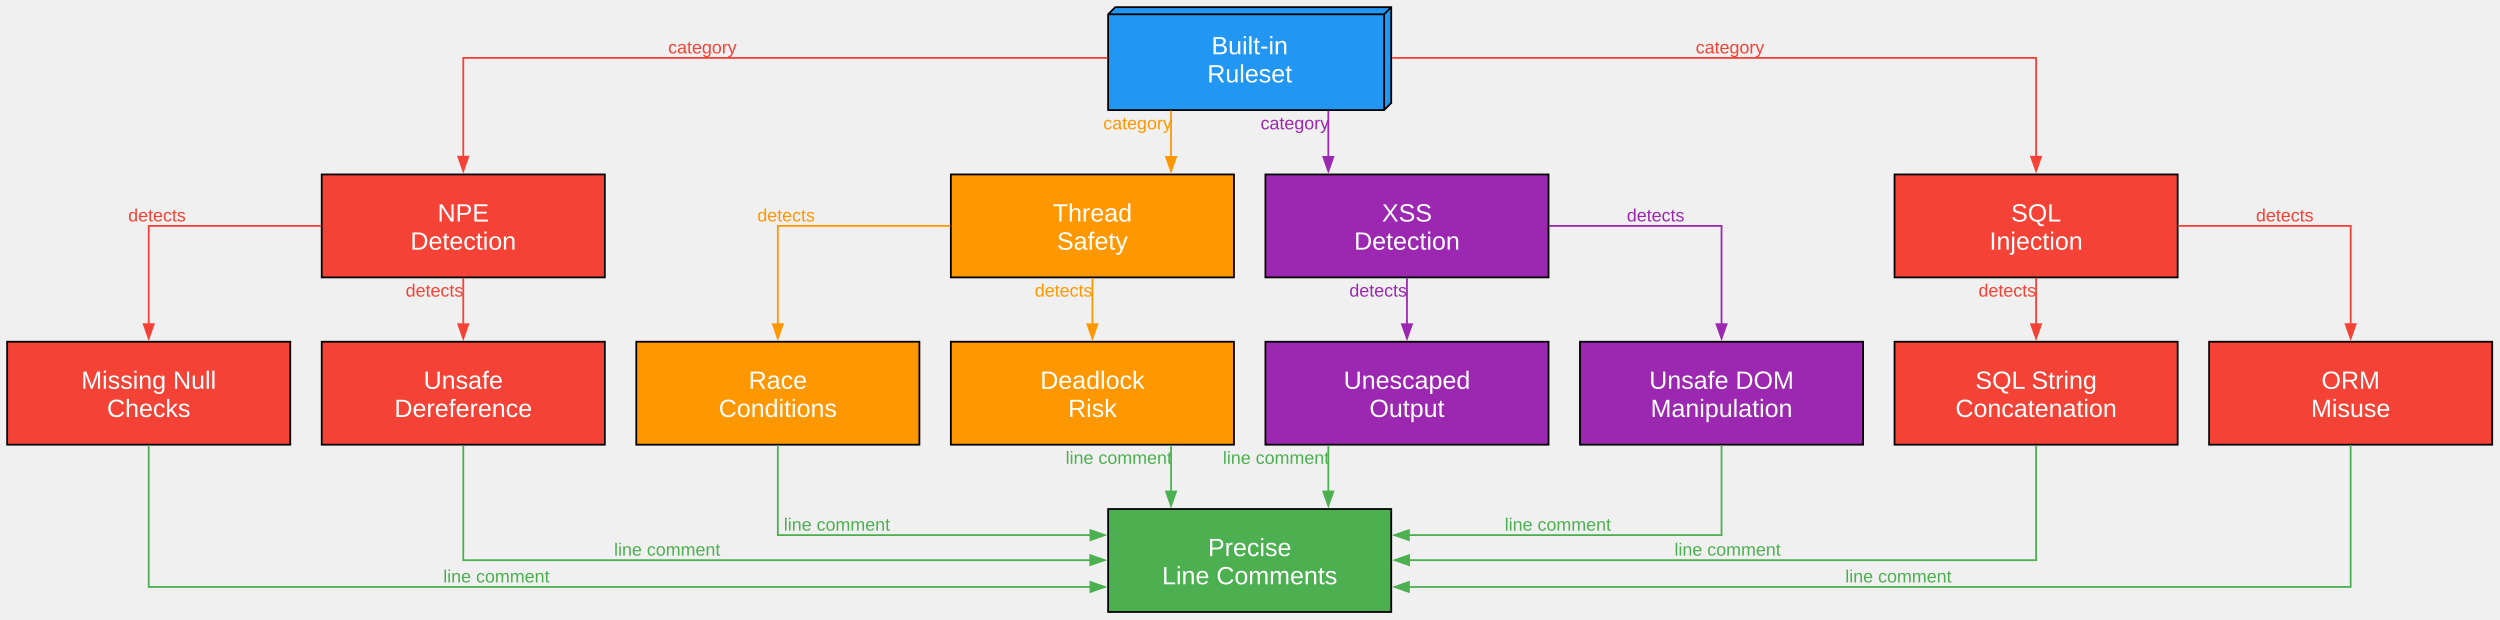
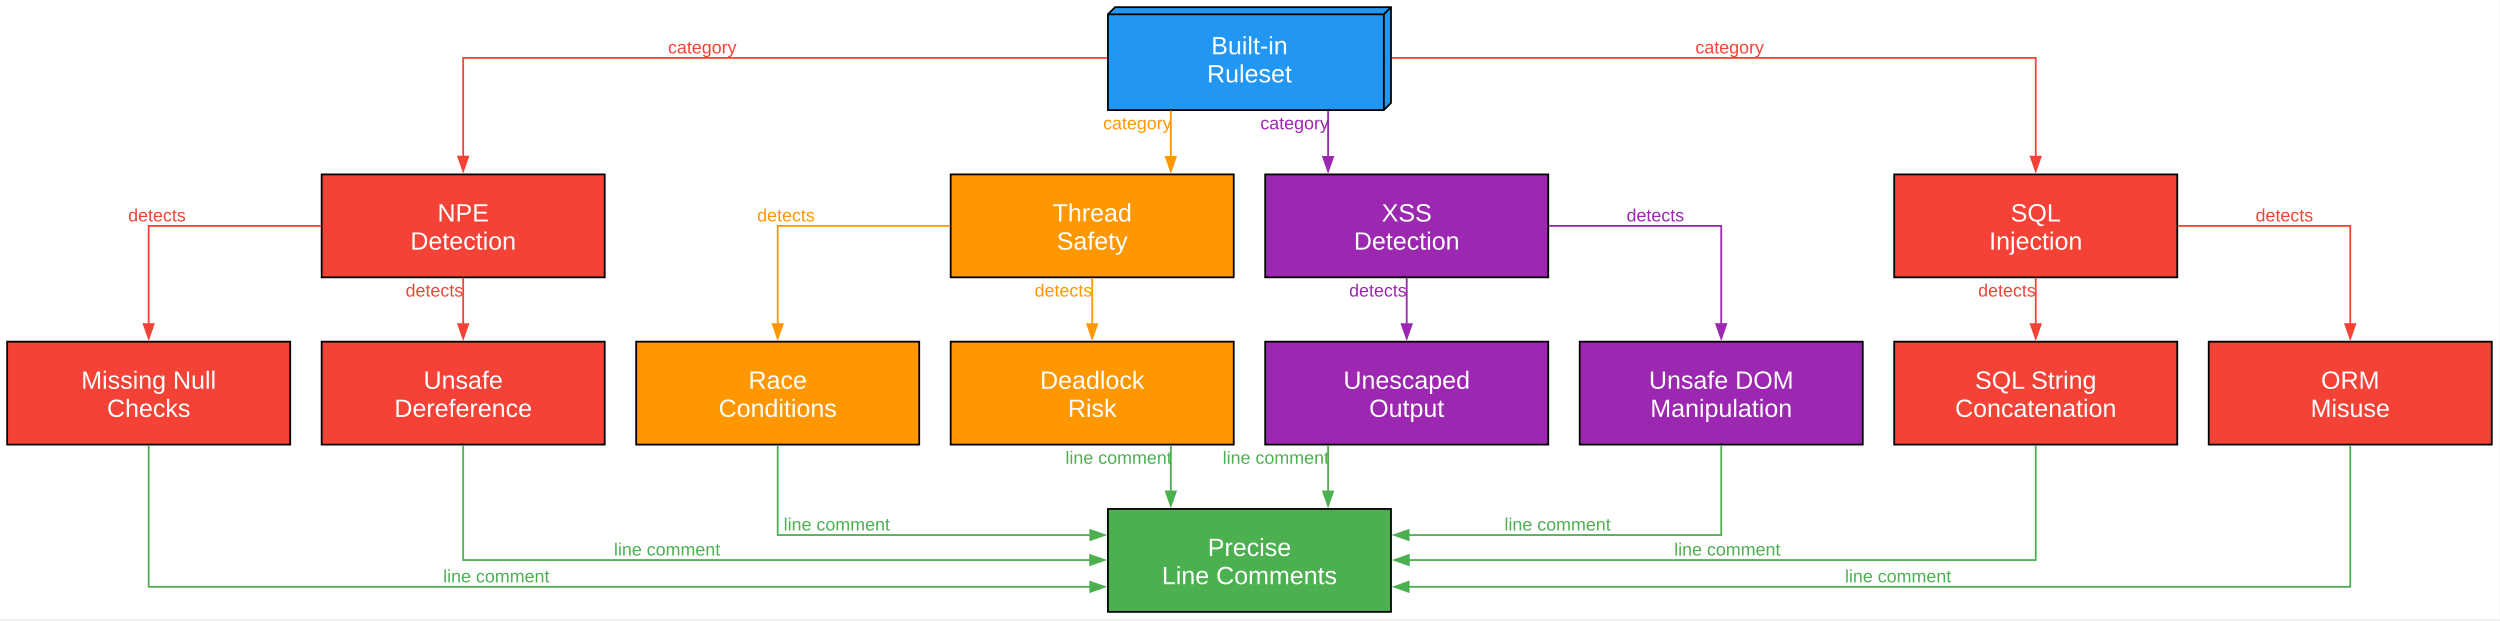
- <svg xmlns="http://www.w3.org/2000/svg" viewBox="0 0 1865 462" style="width: 100%; height: auto;">
-   <g id="graph0" class="graph" transform="scale(1.33333 1.33333) rotate(0) translate(4 342.4)">
+ <svg xmlns="http://www.w3.org/2000/svg" width="1399pt" height="347pt" viewBox="0.00 0.00 1399.00 347.00">
+   <g id="graph0" class="graph" transform="scale(1 1) rotate(0) translate(4 342.4)">
+     <polygon fill="white" stroke="none" points="-4,4 -4,-342.4 1394.75,-342.4 1394.75,4 -4,4" />
    <g id="node1" class="node">
      <polygon fill="#2196f3" stroke="black" points="774.4,-338.4 620,-338.4 616,-334.4 616,-280.8 770.4,-280.8 774.4,-284.8 774.4,-338.4" />
      <polyline fill="none" stroke="black" points="770.4,-334.4 616,-334.4" />
      <polyline fill="none" stroke="black" points="770.4,-334.4 770.4,-280.8" />
      <polyline fill="none" stroke="black" points="770.4,-334.4 774.4,-338.4" />
      <text text-anchor="middle" x="695.2" y="-312.05" font-family="Arial, Helvetica, sans-serif" font-size="14.00" fill="white" xml:space="preserve">Built-in</text>
      <text text-anchor="middle" x="695.2" y="-296.3" font-family="Arial, Helvetica, sans-serif" font-size="14.00" fill="white" xml:space="preserve">Ruleset</text>
    </g>
    <g id="node2" class="node">
      <polygon fill="#f44336" stroke="black" points="334.4,-244.8 176,-244.8 176,-187.2 334.4,-187.2 334.4,-244.8" />
      <text text-anchor="middle" x="255.2" y="-218.45" font-family="Arial, Helvetica, sans-serif" font-size="14.00" fill="white" xml:space="preserve">NPE</text>
      <text text-anchor="middle" x="255.2" y="-202.7" font-family="Arial, Helvetica, sans-serif" font-size="14.00" fill="white" xml:space="preserve">Detection</text>
    </g>
    <g id="edge1" class="edge">
      <path fill="none" stroke="#f44336" d="M615.52,-310C488.72,-310 255.2,-310 255.2,-310 255.2,-310 255.2,-254.74 255.2,-254.74" />
      <polygon fill="#f44336" stroke="#f44336" points="258,-254.74 255.2,-246.74 252.4,-254.74 258,-254.74" />
      <text text-anchor="middle" x="388.98" y="-312.5" font-family="Arial, Helvetica, sans-serif" font-size="10.00" fill="#f44336" xml:space="preserve">category</text>
    </g>
    <g id="node3" class="node">
      <polygon fill="#ff9800" stroke="black" points="686.4,-244.8 528,-244.8 528,-187.2 686.4,-187.2 686.4,-244.8" />
      <text text-anchor="middle" x="607.2" y="-218.45" font-family="Arial, Helvetica, sans-serif" font-size="14.00" fill="white" xml:space="preserve">Thread</text>
      <text text-anchor="middle" x="607.2" y="-202.7" font-family="Arial, Helvetica, sans-serif" font-size="14.00" fill="white" xml:space="preserve">Safety</text>
    </g>
    <g id="edge2" class="edge">
      <path fill="none" stroke="#ff9800" d="M651.2,-280.5C651.2,-280.5 651.2,-254.6 651.2,-254.6" />
      <polygon fill="#ff9800" stroke="#ff9800" points="654,-254.6 651.2,-246.6 648.4,-254.6 654,-254.6" />
      <text text-anchor="middle" x="632.45" y="-270.05" font-family="Arial, Helvetica, sans-serif" font-size="10.00" fill="#ff9800" xml:space="preserve">category</text>
    </g>
    <g id="node4" class="node">
      <polygon fill="#9c27b0" stroke="black" points="862.4,-244.8 704,-244.8 704,-187.2 862.4,-187.2 862.4,-244.8" />
      <text text-anchor="middle" x="783.2" y="-218.45" font-family="Arial, Helvetica, sans-serif" font-size="14.00" fill="white" xml:space="preserve">XSS</text>
      <text text-anchor="middle" x="783.2" y="-202.7" font-family="Arial, Helvetica, sans-serif" font-size="14.00" fill="white" xml:space="preserve">Detection</text>
    </g>
    <g id="edge3" class="edge">
      <path fill="none" stroke="#9c27b0" d="M739.2,-280.5C739.2,-280.5 739.2,-254.6 739.2,-254.6" />
      <polygon fill="#9c27b0" stroke="#9c27b0" points="742,-254.6 739.2,-246.6 736.4,-254.6 742,-254.6" />
      <text text-anchor="middle" x="720.45" y="-270.05" font-family="Arial, Helvetica, sans-serif" font-size="10.00" fill="#9c27b0" xml:space="preserve">category</text>
    </g>
    <g id="node5" class="node">
      <polygon fill="#f44336" stroke="black" points="1214.4,-244.8 1056,-244.8 1056,-187.2 1214.4,-187.2 1214.4,-244.8" />
      <text text-anchor="middle" x="1135.2" y="-218.45" font-family="Arial, Helvetica, sans-serif" font-size="14.00" fill="white" xml:space="preserve">SQL</text>
      <text text-anchor="middle" x="1135.2" y="-202.7" font-family="Arial, Helvetica, sans-serif" font-size="14.00" fill="white" xml:space="preserve">Injection</text>
    </g>
    <g id="edge4" class="edge">
      <path fill="none" stroke="#f44336" d="M774.88,-310C901.68,-310 1135.2,-310 1135.2,-310 1135.2,-310 1135.2,-254.74 1135.2,-254.74" />
      <polygon fill="#f44336" stroke="#f44336" points="1138,-254.74 1135.2,-246.74 1132.4,-254.74 1138,-254.74" />
      <text text-anchor="middle" x="963.92" y="-312.5" font-family="Arial, Helvetica, sans-serif" font-size="10.00" fill="#f44336" xml:space="preserve">category</text>
    </g>
    <g id="node6" class="node">
      <polygon fill="#f44336" stroke="black" points="158.4,-151.2 0,-151.2 0,-93.6 158.4,-93.6 158.4,-151.2" />
      <text text-anchor="middle" x="79.2" y="-124.85" font-family="Arial, Helvetica, sans-serif" font-size="14.00" fill="white" xml:space="preserve">Missing Null</text>
      <text text-anchor="middle" x="79.2" y="-109.1" font-family="Arial, Helvetica, sans-serif" font-size="14.00" fill="white" xml:space="preserve">Checks</text>
    </g>
    <g id="edge5" class="edge">
      <path fill="none" stroke="#f44336" d="M175.7,-216C129.05,-216 79.2,-216 79.2,-216 79.2,-216 79.2,-161.02 79.2,-161.02" />
      <polygon fill="#f44336" stroke="#f44336" points="82,-161.02 79.2,-153.02 76.4,-161.02 82,-161.02" />
      <text text-anchor="middle" x="83.83" y="-218.5" font-family="Arial, Helvetica, sans-serif" font-size="10.00" fill="#f44336" xml:space="preserve">detects</text>
    </g>
    <g id="node7" class="node">
      <polygon fill="#f44336" stroke="black" points="334.4,-151.2 176,-151.2 176,-93.6 334.4,-93.6 334.4,-151.2" />
      <text text-anchor="middle" x="255.2" y="-124.85" font-family="Arial, Helvetica, sans-serif" font-size="14.00" fill="white" xml:space="preserve">Unsafe</text>
      <text text-anchor="middle" x="255.2" y="-109.1" font-family="Arial, Helvetica, sans-serif" font-size="14.00" fill="white" xml:space="preserve">Dereference</text>
    </g>
    <g id="edge6" class="edge">
      <path fill="none" stroke="#f44336" d="M255.2,-186.9C255.2,-186.9 255.2,-161 255.2,-161" />
      <polygon fill="#f44336" stroke="#f44336" points="258,-161 255.2,-153 252.4,-161 258,-161" />
      <text text-anchor="middle" x="239.08" y="-176.45" font-family="Arial, Helvetica, sans-serif" font-size="10.00" fill="#f44336" xml:space="preserve">detects</text>
    </g>
    <g id="node8" class="node">
      <polygon fill="#ff9800" stroke="black" points="510.4,-151.2 352,-151.2 352,-93.6 510.4,-93.6 510.4,-151.2" />
      <text text-anchor="middle" x="431.2" y="-124.85" font-family="Arial, Helvetica, sans-serif" font-size="14.00" fill="white" xml:space="preserve">Race</text>
      <text text-anchor="middle" x="431.2" y="-109.1" font-family="Arial, Helvetica, sans-serif" font-size="14.00" fill="white" xml:space="preserve">Conditions</text>
    </g>
    <g id="edge7" class="edge">
      <path fill="none" stroke="#ff9800" d="M527.7,-216C481.05,-216 431.2,-216 431.2,-216 431.2,-216 431.2,-161.02 431.2,-161.02" />
      <polygon fill="#ff9800" stroke="#ff9800" points="434,-161.02 431.2,-153.02 428.4,-161.02 434,-161.02" />
      <text text-anchor="middle" x="435.83" y="-218.5" font-family="Arial, Helvetica, sans-serif" font-size="10.00" fill="#ff9800" xml:space="preserve">detects</text>
    </g>
    <g id="node9" class="node">
      <polygon fill="#ff9800" stroke="black" points="686.4,-151.2 528,-151.2 528,-93.6 686.4,-93.6 686.4,-151.2" />
      <text text-anchor="middle" x="607.2" y="-124.85" font-family="Arial, Helvetica, sans-serif" font-size="14.00" fill="white" xml:space="preserve">Deadlock</text>
      <text text-anchor="middle" x="607.2" y="-109.1" font-family="Arial, Helvetica, sans-serif" font-size="14.00" fill="white" xml:space="preserve">Risk</text>
    </g>
    <g id="edge8" class="edge">
      <path fill="none" stroke="#ff9800" d="M607.2,-186.9C607.2,-186.9 607.2,-161 607.2,-161" />
      <polygon fill="#ff9800" stroke="#ff9800" points="610,-161 607.2,-153 604.4,-161 610,-161" />
      <text text-anchor="middle" x="591.08" y="-176.45" font-family="Arial, Helvetica, sans-serif" font-size="10.00" fill="#ff9800" xml:space="preserve">detects</text>
    </g>
    <g id="node10" class="node">
      <polygon fill="#9c27b0" stroke="black" points="862.4,-151.2 704,-151.2 704,-93.6 862.4,-93.6 862.4,-151.2" />
      <text text-anchor="middle" x="783.2" y="-124.85" font-family="Arial, Helvetica, sans-serif" font-size="14.00" fill="white" xml:space="preserve">Unescaped</text>
      <text text-anchor="middle" x="783.2" y="-109.1" font-family="Arial, Helvetica, sans-serif" font-size="14.00" fill="white" xml:space="preserve">Output</text>
    </g>
    <g id="edge9" class="edge">
      <path fill="none" stroke="#9c27b0" d="M783.2,-186.9C783.2,-186.9 783.2,-161 783.2,-161" />
      <polygon fill="#9c27b0" stroke="#9c27b0" points="786,-161 783.2,-153 780.4,-161 786,-161" />
      <text text-anchor="middle" x="767.08" y="-176.45" font-family="Arial, Helvetica, sans-serif" font-size="10.00" fill="#9c27b0" xml:space="preserve">detects</text>
    </g>
    <g id="node11" class="node">
      <polygon fill="#9c27b0" stroke="black" points="1038.4,-151.2 880,-151.2 880,-93.6 1038.4,-93.6 1038.4,-151.2" />
      <text text-anchor="middle" x="959.2" y="-124.85" font-family="Arial, Helvetica, sans-serif" font-size="14.00" fill="white" xml:space="preserve">Unsafe DOM</text>
      <text text-anchor="middle" x="959.2" y="-109.1" font-family="Arial, Helvetica, sans-serif" font-size="14.00" fill="white" xml:space="preserve">Manipulation</text>
    </g>
    <g id="edge10" class="edge">
      <path fill="none" stroke="#9c27b0" d="M862.7,-216C909.35,-216 959.2,-216 959.2,-216 959.2,-216 959.2,-161.02 959.2,-161.02" />
      <polygon fill="#9c27b0" stroke="#9c27b0" points="962,-161.02 959.2,-153.02 956.4,-161.02 962,-161.02" />
      <text text-anchor="middle" x="922.32" y="-218.5" font-family="Arial, Helvetica, sans-serif" font-size="10.00" fill="#9c27b0" xml:space="preserve">detects</text>
    </g>
    <g id="node12" class="node">
      <polygon fill="#f44336" stroke="black" points="1214.4,-151.2 1056,-151.2 1056,-93.6 1214.4,-93.6 1214.4,-151.2" />
      <text text-anchor="middle" x="1135.2" y="-124.85" font-family="Arial, Helvetica, sans-serif" font-size="14.00" fill="white" xml:space="preserve">SQL String</text>
      <text text-anchor="middle" x="1135.2" y="-109.1" font-family="Arial, Helvetica, sans-serif" font-size="14.00" fill="white" xml:space="preserve">Concatenation</text>
    </g>
    <g id="edge11" class="edge">
      <path fill="none" stroke="#f44336" d="M1135.2,-186.9C1135.2,-186.9 1135.2,-161 1135.2,-161" />
      <polygon fill="#f44336" stroke="#f44336" points="1138,-161 1135.2,-153 1132.4,-161 1138,-161" />
      <text text-anchor="middle" x="1119.08" y="-176.45" font-family="Arial, Helvetica, sans-serif" font-size="10.00" fill="#f44336" xml:space="preserve">detects</text>
    </g>
    <g id="node13" class="node">
      <polygon fill="#f44336" stroke="black" points="1390.4,-151.2 1232,-151.2 1232,-93.6 1390.4,-93.6 1390.4,-151.2" />
      <text text-anchor="middle" x="1311.2" y="-124.85" font-family="Arial, Helvetica, sans-serif" font-size="14.00" fill="white" xml:space="preserve">ORM</text>
      <text text-anchor="middle" x="1311.2" y="-109.1" font-family="Arial, Helvetica, sans-serif" font-size="14.00" fill="white" xml:space="preserve">Misuse</text>
    </g>
    <g id="edge12" class="edge">
      <path fill="none" stroke="#f44336" d="M1214.7,-216C1261.35,-216 1311.2,-216 1311.2,-216 1311.2,-216 1311.2,-161.02 1311.2,-161.02" />
      <polygon fill="#f44336" stroke="#f44336" points="1314,-161.02 1311.2,-153.02 1308.4,-161.02 1314,-161.02" />
      <text text-anchor="middle" x="1274.32" y="-218.5" font-family="Arial, Helvetica, sans-serif" font-size="10.00" fill="#f44336" xml:space="preserve">detects</text>
    </g>
    <g id="node14" class="node">
      <polygon fill="#4caf50" stroke="black" points="774.4,-57.6 616,-57.6 616,0 774.4,0 774.4,-57.6" />
      <text text-anchor="middle" x="695.2" y="-31.25" font-family="Arial, Helvetica, sans-serif" font-size="14.00" fill="white" xml:space="preserve">Precise</text>
      <text text-anchor="middle" x="695.2" y="-15.5" font-family="Arial, Helvetica, sans-serif" font-size="14.00" fill="white" xml:space="preserve">Line Comments</text>
    </g>
    <g id="edge13" class="edge">
      <path fill="none" stroke="#4caf50" d="M79.2,-93.35C79.2,-61.24 79.2,-14 79.2,-14 79.2,-14 606.1,-14 606.1,-14" />
      <polygon fill="#4caf50" stroke="#4caf50" points="606.1,-16.8 614.1,-14 606.1,-11.2 606.1,-16.8" />
      <text text-anchor="middle" x="273.73" y="-16.5" font-family="Arial, Helvetica, sans-serif" font-size="10.00" fill="#4caf50" xml:space="preserve">line comment</text>
    </g>
    <g id="edge14" class="edge">
      <path fill="none" stroke="#4caf50" d="M255.2,-93.1C255.2,-65.71 255.2,-29 255.2,-29 255.2,-29 606.01,-29 606.01,-29" />
      <polygon fill="#4caf50" stroke="#4caf50" points="606.01,-31.8 614.01,-29 606.01,-26.2 606.01,-31.8" />
      <text text-anchor="middle" x="369.3" y="-31.5" font-family="Arial, Helvetica, sans-serif" font-size="10.00" fill="#4caf50" xml:space="preserve">line comment</text>
    </g>
    <g id="edge15" class="edge">
      <path fill="none" stroke="#4caf50" d="M431.2,-93.29C431.2,-70.62 431.2,-43 431.2,-43 431.2,-43 606.12,-43 606.12,-43" />
      <polygon fill="#4caf50" stroke="#4caf50" points="606.12,-45.8 614.12,-43 606.12,-40.2 606.12,-45.8" />
      <text text-anchor="middle" x="464.27" y="-45.5" font-family="Arial, Helvetica, sans-serif" font-size="10.00" fill="#4caf50" xml:space="preserve">line comment</text>
    </g>
    <g id="edge16" class="edge">
      <path fill="none" stroke="#4caf50" d="M651.2,-93.3C651.2,-93.3 651.2,-67.4 651.2,-67.4" />
      <polygon fill="#4caf50" stroke="#4caf50" points="654,-67.4 651.2,-59.4 648.4,-67.4 654,-67.4" />
      <text text-anchor="middle" x="621.95" y="-82.85" font-family="Arial, Helvetica, sans-serif" font-size="10.00" fill="#4caf50" xml:space="preserve">line comment</text>
    </g>
    <g id="edge17" class="edge">
      <path fill="none" stroke="#4caf50" d="M739.2,-93.3C739.2,-93.3 739.2,-67.4 739.2,-67.4" />
      <polygon fill="#4caf50" stroke="#4caf50" points="742,-67.4 739.2,-59.4 736.4,-67.4 742,-67.4" />
      <text text-anchor="middle" x="709.95" y="-82.85" font-family="Arial, Helvetica, sans-serif" font-size="10.00" fill="#4caf50" xml:space="preserve">line comment</text>
    </g>
    <g id="edge18" class="edge">
      <path fill="none" stroke="#4caf50" d="M959.2,-93.29C959.2,-70.62 959.2,-43 959.2,-43 959.2,-43 784.28,-43 784.28,-43" />
      <polygon fill="#4caf50" stroke="#4caf50" points="784.28,-40.2 776.28,-43 784.28,-45.8 784.28,-40.2" />
      <text text-anchor="middle" x="867.63" y="-45.5" font-family="Arial, Helvetica, sans-serif" font-size="10.00" fill="#4caf50" xml:space="preserve">line comment</text>
    </g>
    <g id="edge19" class="edge">
      <path fill="none" stroke="#4caf50" d="M1135.2,-93.1C1135.2,-65.71 1135.2,-29 1135.2,-29 1135.2,-29 784.39,-29 784.39,-29" />
      <polygon fill="#4caf50" stroke="#4caf50" points="784.39,-26.2 776.39,-29 784.39,-31.8 784.39,-26.2" />
      <text text-anchor="middle" x="962.6" y="-31.5" font-family="Arial, Helvetica, sans-serif" font-size="10.00" fill="#4caf50" xml:space="preserve">line comment</text>
    </g>
    <g id="edge20" class="edge">
      <path fill="none" stroke="#4caf50" d="M1311.2,-93.35C1311.2,-61.24 1311.2,-14 1311.2,-14 1311.2,-14 784.3,-14 784.3,-14" />
      <polygon fill="#4caf50" stroke="#4caf50" points="784.3,-11.2 776.3,-14 784.3,-16.8 784.3,-11.2" />
      <text text-anchor="middle" x="1058.17" y="-16.5" font-family="Arial, Helvetica, sans-serif" font-size="10.00" fill="#4caf50" xml:space="preserve">line comment</text>
    </g>
  </g>
</svg>
